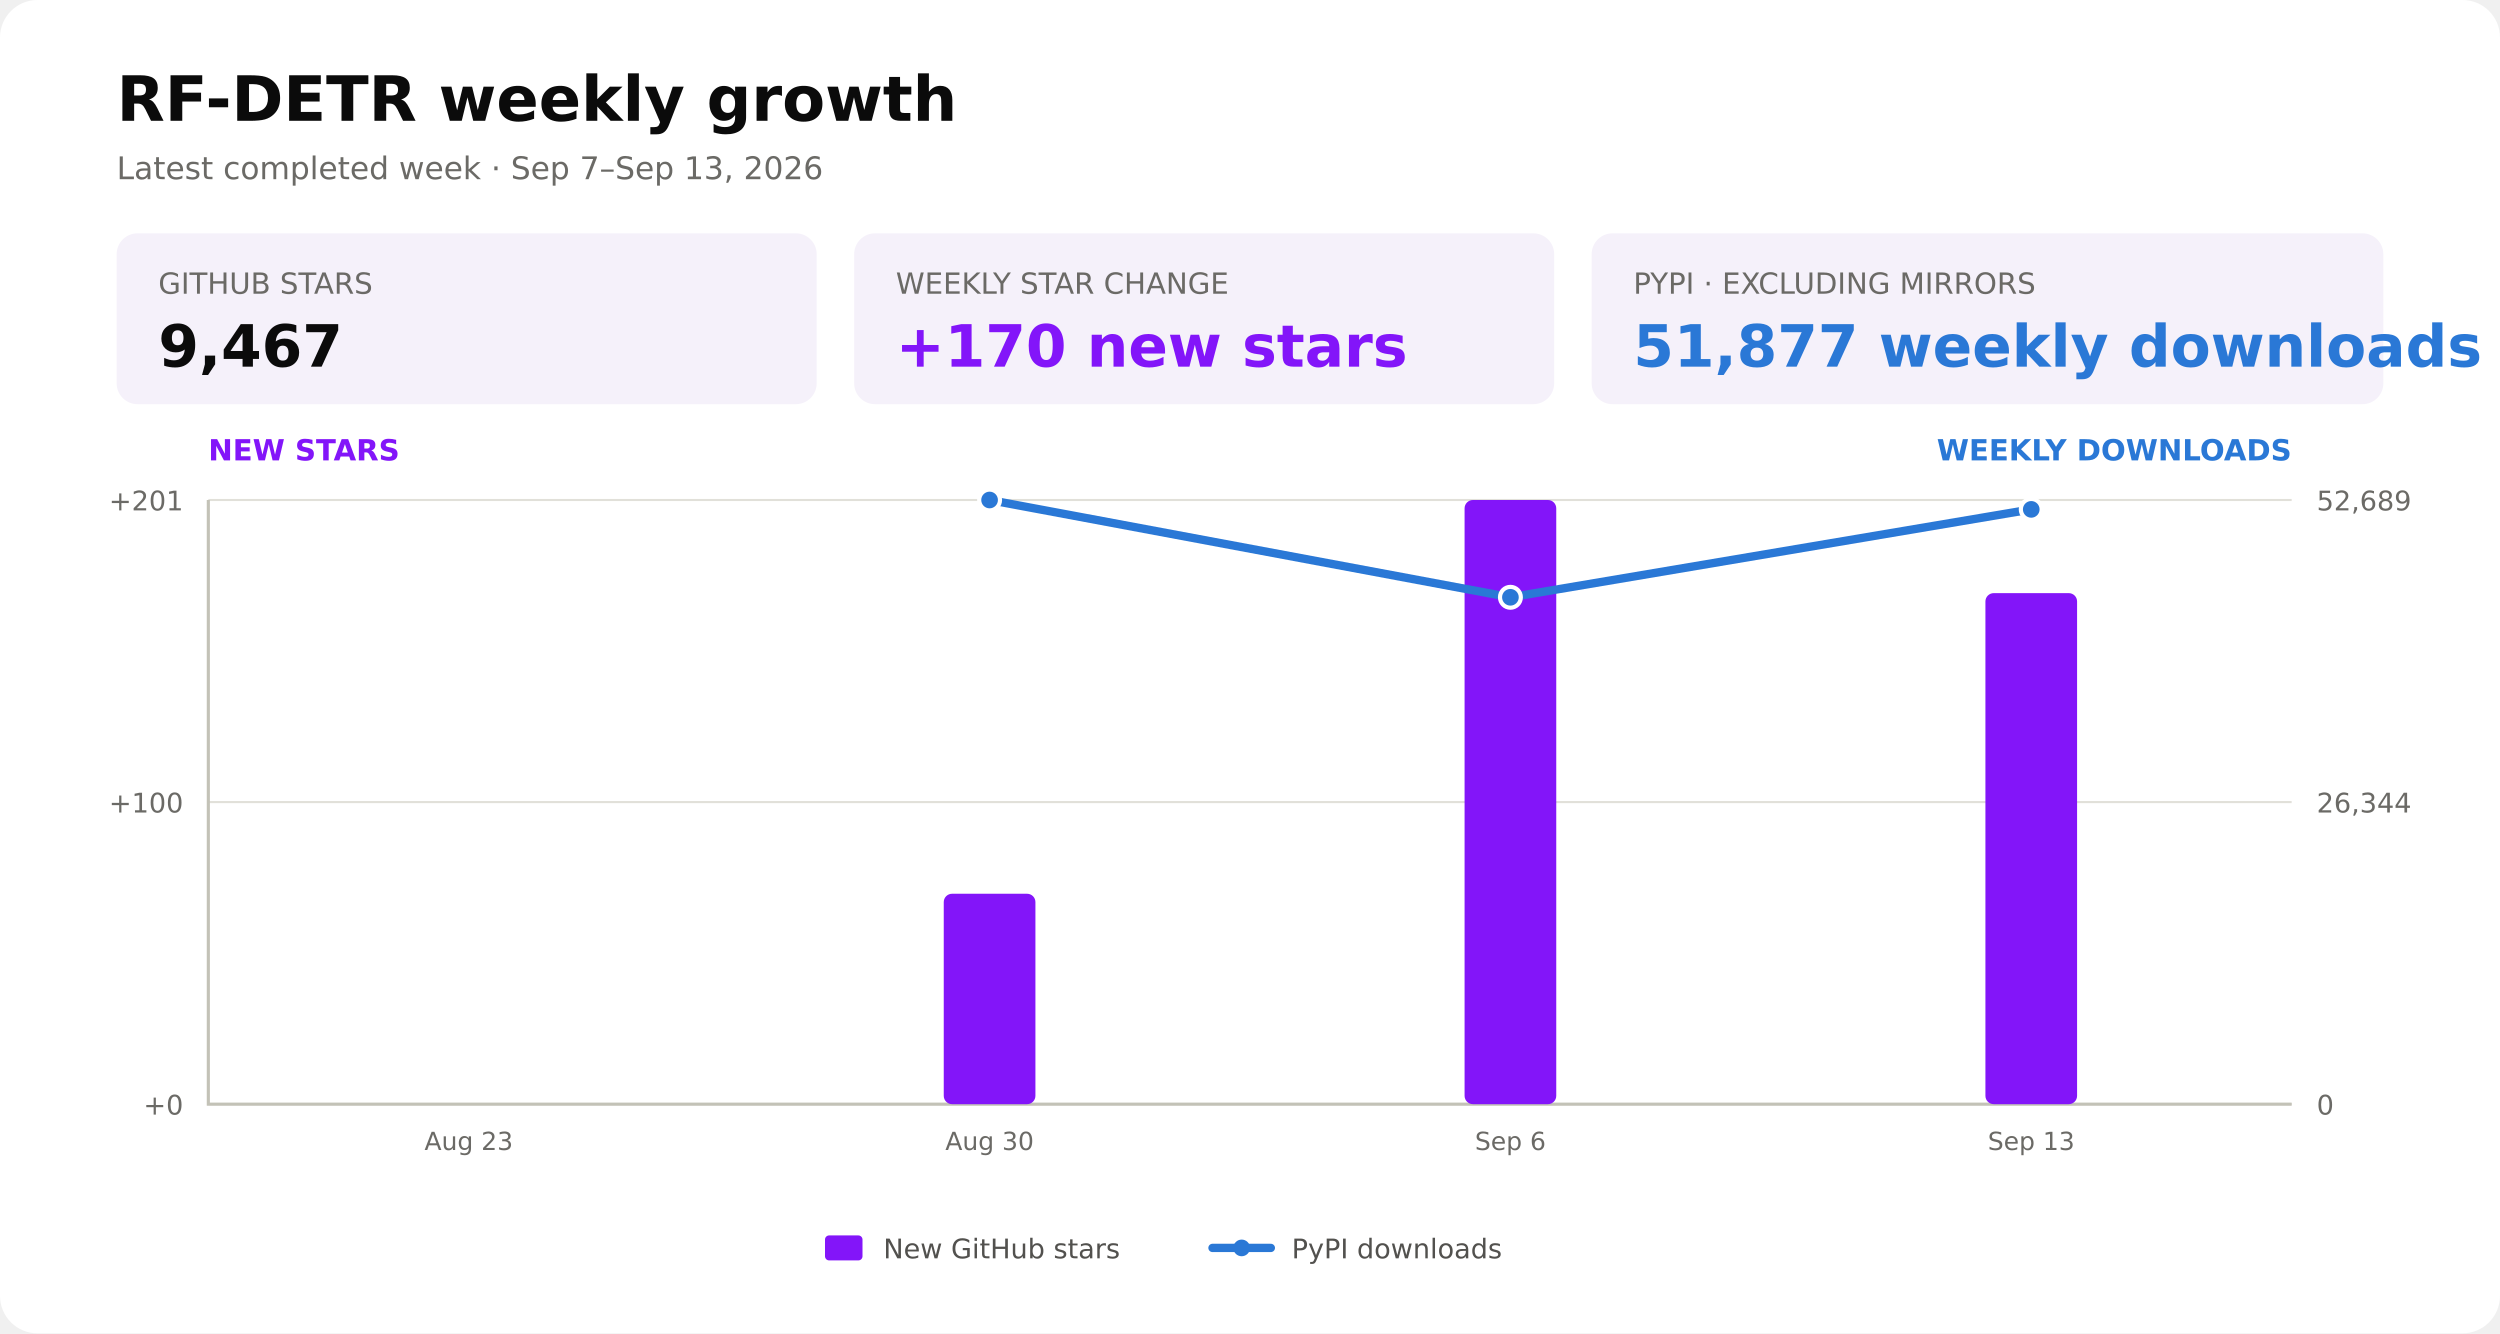
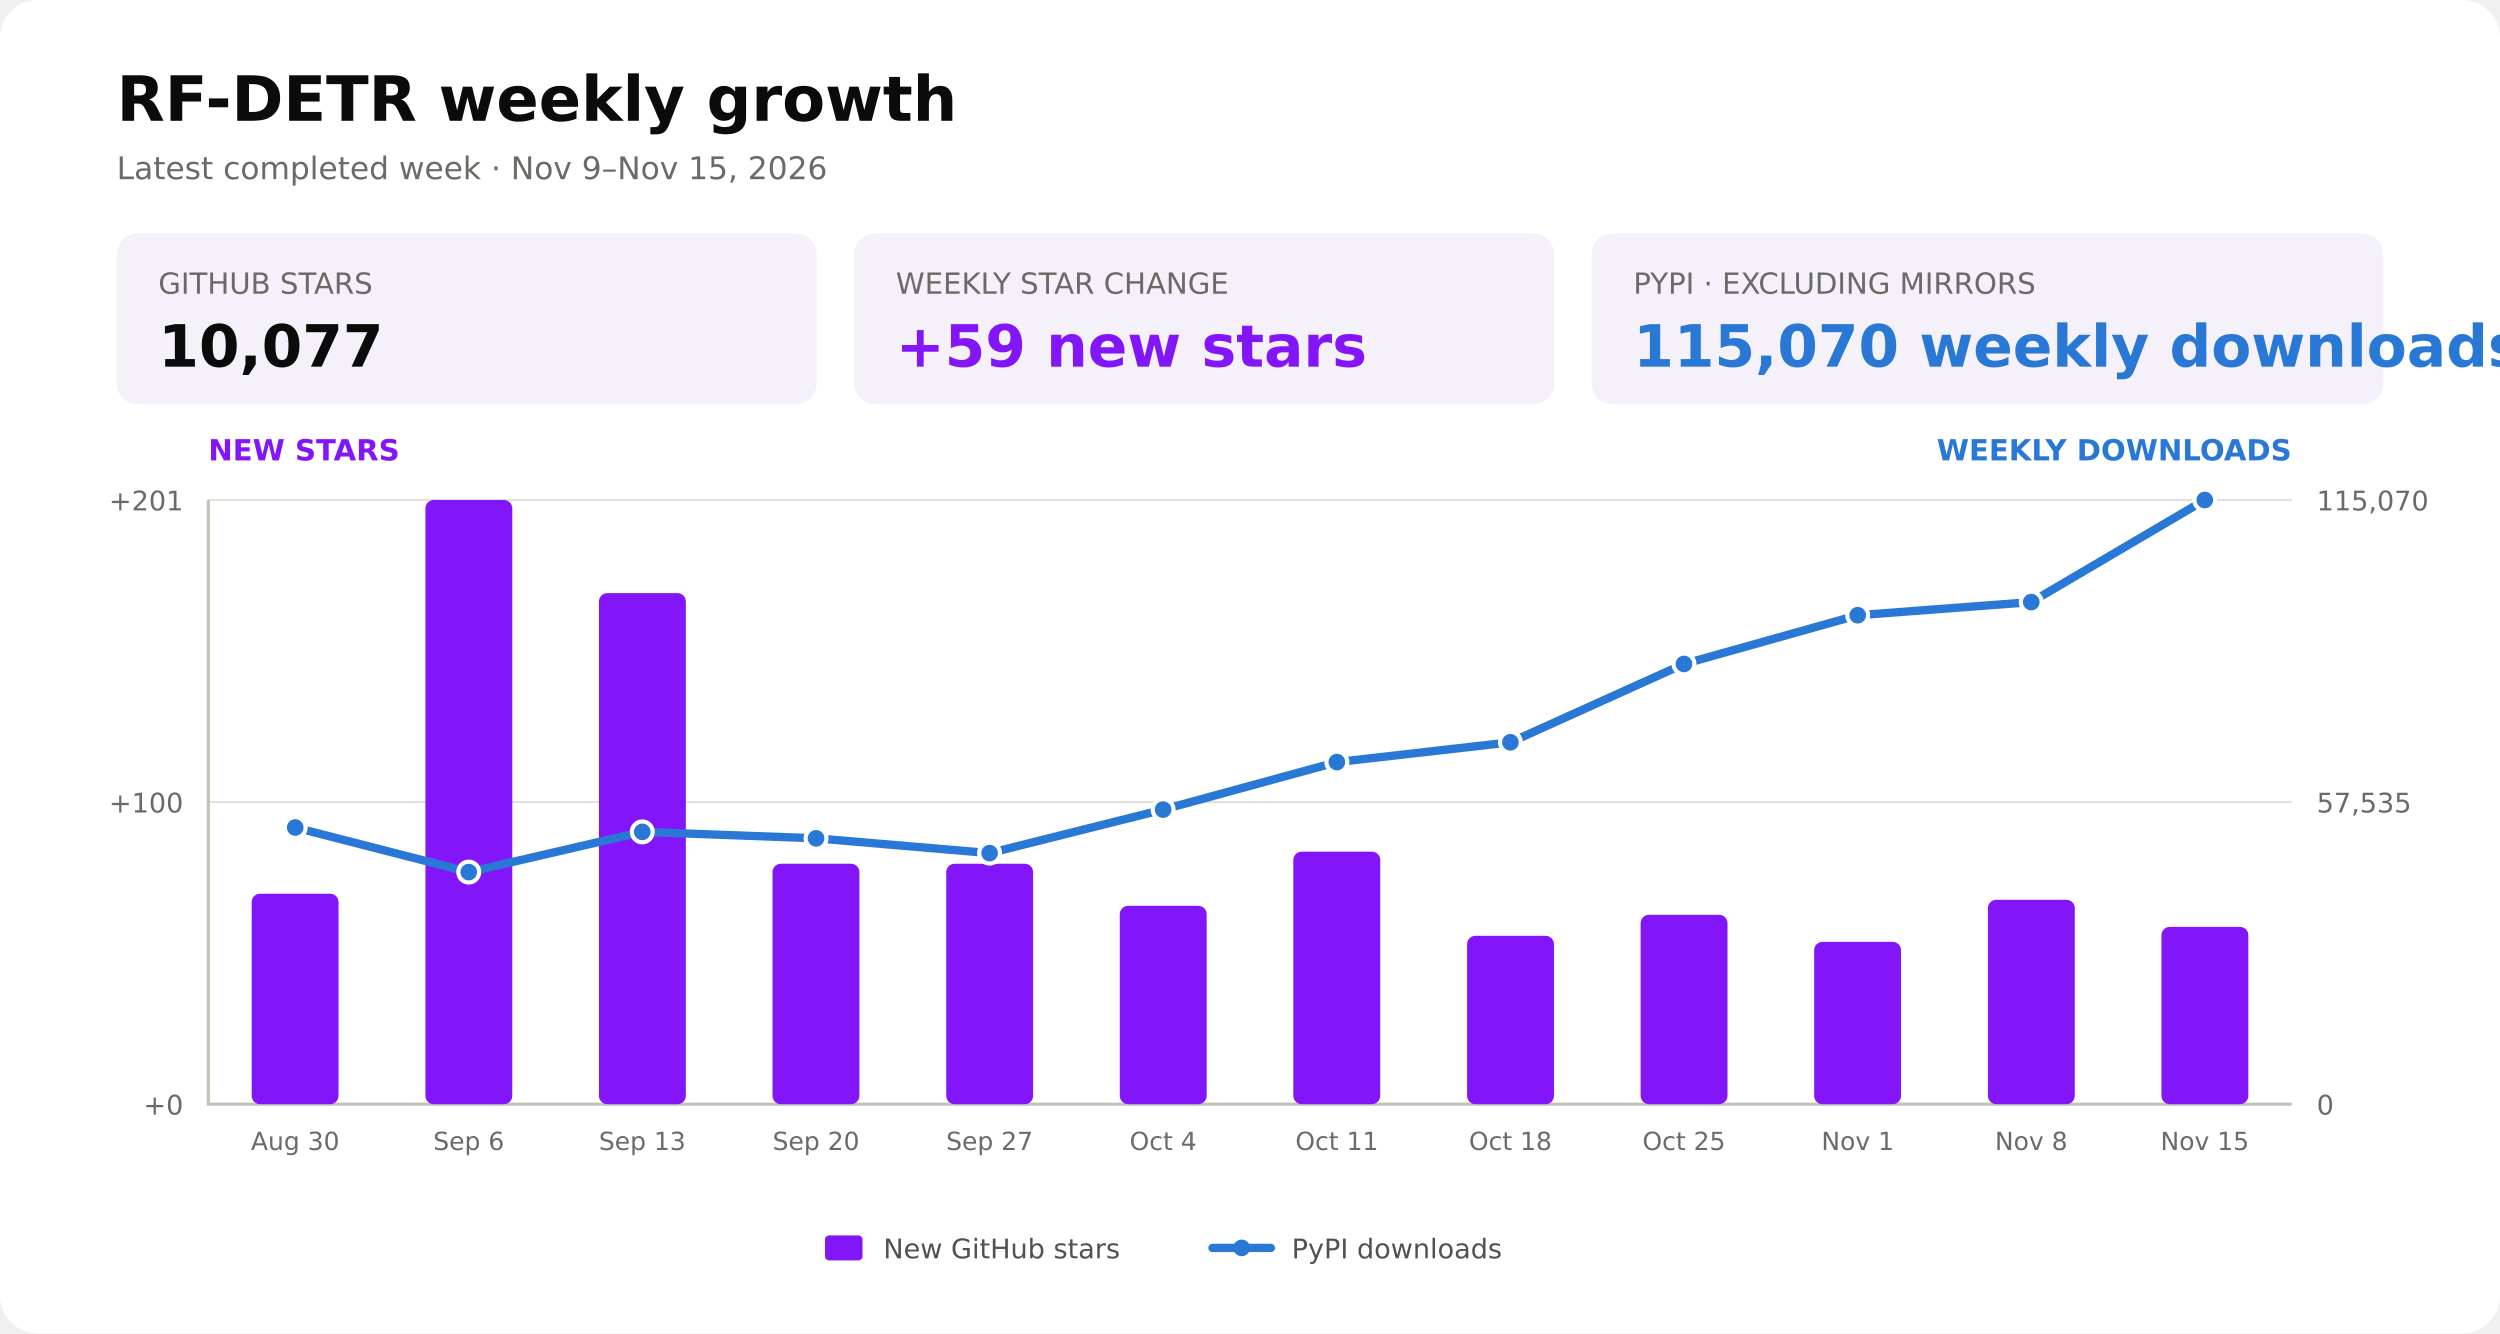
<svg xmlns="http://www.w3.org/2000/svg" width="1200" height="640" viewBox="0 0 1200 640" role="img" aria-labelledby="title description">
  <rect width="1200" height="640" rx="18" fill="#ffffff" />
  <text x="56" y="58" fill="#0b0b0b" font-family="DejaVu Sans, Arial, sans-serif" font-size="30" font-weight="700">RF-DETR weekly growth</text>
-   <text x="56" y="86" fill="#6b6a66" font-family="DejaVu Sans, Arial, sans-serif" font-size="15">Latest completed week · Sep 7–Sep 13, 2026</text>
+   <text x="56" y="86" fill="#6b6a66" font-family="DejaVu Sans, Arial, sans-serif" font-size="15">Latest completed week · Nov 9–Nov 15, 2026</text>
  <g font-family="DejaVu Sans, Arial, sans-serif">
    <rect x="56" y="112" width="336" height="82" rx="10" fill="#f5f1fa" />
    <text x="76" y="141" fill="#6b6a66" font-size="14">GITHUB STARS</text>
-     <text x="76" y="176" fill="#0b0b0b" font-size="28" font-weight="700">9,467</text>
+     <text x="76" y="176" fill="#0b0b0b" font-size="28" font-weight="700">10,077</text>
    <rect x="410" y="112" width="336" height="82" rx="10" fill="#f5f1fa" />
    <text x="430" y="141" fill="#6b6a66" font-size="14">WEEKLY STAR CHANGE</text>
-     <text x="430" y="176" fill="#8315f9" font-size="28" font-weight="700">+170 new stars</text>
+     <text x="430" y="176" fill="#8315f9" font-size="28" font-weight="700">+59 new stars</text>
    <rect x="764" y="112" width="380" height="82" rx="10" fill="#f5f1fa" />
    <text x="784" y="141" fill="#6b6a66" font-size="14">PYPI · EXCLUDING MIRRORS</text>
-     <text x="784" y="176" fill="#2a78d6" font-size="28" font-weight="700">51,877 weekly downloads</text>
+     <text x="784" y="176" fill="#2a78d6" font-size="28" font-weight="700">115,070 weekly downloads</text>
  </g>
  <g aria-hidden="true" fill="none" stroke="#e1e0d9" stroke-width="1">
    <path d="M100 530.0H1100" />
    <path d="M100 385.0H1100" />
    <path d="M100 240.0H1100" />
  </g>
  <path d="M100 240V530H1100" fill="none" stroke="#c3c2b7" stroke-width="1.5" />
  <g fill="#6b6a66" font-family="DejaVu Sans, Arial, sans-serif" font-size="13">
    <text x="88" y="535.0" text-anchor="end">+0</text>
    <text x="1112" y="535.0" text-anchor="start">0</text>
    <text x="88" y="390.0" text-anchor="end">+100</text>
-     <text x="1112" y="390.0" text-anchor="start">26,344</text>
+     <text x="1112" y="390.0" text-anchor="start">57,535</text>
    <text x="88" y="245.0" text-anchor="end">+201</text>
-     <text x="1112" y="245.0" text-anchor="start">52,689</text>
+     <text x="1112" y="245.0" text-anchor="start">115,070</text>
    <text x="100" y="221" fill="#8315f9" font-size="14" font-weight="700">NEW STARS</text>
    <text x="1100" y="221" fill="#2a78d6" font-size="14" font-weight="700" text-anchor="end">WEEKLY DOWNLOADS</text>
  </g>
  <g id="weekly-stars-bars">
-     <rect x="453.0" y="429.0" width="44.0" height="101.0" rx="4" fill="#8315f9" />
-     <rect x="703.0" y="240.0" width="44.0" height="290.0" rx="4" fill="#8315f9" />
-     <rect x="953.0" y="284.7" width="44.0" height="245.3" rx="4" fill="#8315f9" />
+     <rect x="120.8" y="429.0" width="41.7" height="101.0" rx="4" fill="#8315f9" />
+     <rect x="204.2" y="240.0" width="41.7" height="290.0" rx="4" fill="#8315f9" />
+     <rect x="287.5" y="284.7" width="41.7" height="245.3" rx="4" fill="#8315f9" />
+     <rect x="370.8" y="414.6" width="41.7" height="115.4" rx="4" fill="#8315f9" />
+     <rect x="454.2" y="414.6" width="41.7" height="115.4" rx="4" fill="#8315f9" />
+     <rect x="537.5" y="434.8" width="41.7" height="95.2" rx="4" fill="#8315f9" />
+     <rect x="620.8" y="408.8" width="41.7" height="121.2" rx="4" fill="#8315f9" />
+     <rect x="704.2" y="449.2" width="41.7" height="80.8" rx="4" fill="#8315f9" />
+     <rect x="787.5" y="439.1" width="41.7" height="90.9" rx="4" fill="#8315f9" />
+     <rect x="870.8" y="452.1" width="41.7" height="77.9" rx="4" fill="#8315f9" />
+     <rect x="954.2" y="431.9" width="41.7" height="98.1" rx="4" fill="#8315f9" />
+     <rect x="1037.5" y="444.9" width="41.7" height="85.1" rx="4" fill="#8315f9" />
  </g>
  <g id="weekly-downloads-line">
-     <polyline points="475.0,240.0 725.0,286.7 975.0,244.5" fill="none" stroke="#2a78d6" stroke-width="4" stroke-linecap="round" stroke-linejoin="round" />
-     <circle cx="475.0" cy="240.0" r="5" fill="#2a78d6" stroke="#ffffff" stroke-width="2" />
-     <circle cx="725.0" cy="286.7" r="5" fill="#2a78d6" stroke="#ffffff" stroke-width="2" />
-     <circle cx="975.0" cy="244.5" r="5" fill="#2a78d6" stroke="#ffffff" stroke-width="2" />
+     <polyline points="141.7,397.2 225.0,418.6 308.3,399.3 391.7,402.4 475.0,409.5 558.3,388.6 641.7,365.8 725.0,356.3 808.3,318.7 891.7,295.3 975.0,289.0 1058.3,240.0" fill="none" stroke="#2a78d6" stroke-width="4" stroke-linecap="round" stroke-linejoin="round" />
+     <circle cx="141.7" cy="397.2" r="5" fill="#2a78d6" stroke="#ffffff" stroke-width="2" />
+     <circle cx="225.0" cy="418.6" r="5" fill="#2a78d6" stroke="#ffffff" stroke-width="2" />
+     <circle cx="308.3" cy="399.3" r="5" fill="#2a78d6" stroke="#ffffff" stroke-width="2" />
+     <circle cx="391.7" cy="402.4" r="5" fill="#2a78d6" stroke="#ffffff" stroke-width="2" />
+     <circle cx="475.0" cy="409.5" r="5" fill="#2a78d6" stroke="#ffffff" stroke-width="2" />
+     <circle cx="558.3" cy="388.6" r="5" fill="#2a78d6" stroke="#ffffff" stroke-width="2" />
+     <circle cx="641.7" cy="365.8" r="5" fill="#2a78d6" stroke="#ffffff" stroke-width="2" />
+     <circle cx="725.0" cy="356.3" r="5" fill="#2a78d6" stroke="#ffffff" stroke-width="2" />
+     <circle cx="808.3" cy="318.7" r="5" fill="#2a78d6" stroke="#ffffff" stroke-width="2" />
+     <circle cx="891.7" cy="295.3" r="5" fill="#2a78d6" stroke="#ffffff" stroke-width="2" />
+     <circle cx="975.0" cy="289.0" r="5" fill="#2a78d6" stroke="#ffffff" stroke-width="2" />
+     <circle cx="1058.3" cy="240.0" r="5" fill="#2a78d6" stroke="#ffffff" stroke-width="2" />
  </g>
  <g fill="#6b6a66" font-family="DejaVu Sans, Arial, sans-serif" font-size="12" text-anchor="middle">
-     <text x="225.0" y="552">Aug 23</text>
-     <text x="475.0" y="552">Aug 30</text>
-     <text x="725.0" y="552">Sep 6</text>
-     <text x="975.0" y="552">Sep 13</text>
+     <text x="141.7" y="552">Aug 30</text>
+     <text x="225.0" y="552">Sep 6</text>
+     <text x="308.3" y="552">Sep 13</text>
+     <text x="391.7" y="552">Sep 20</text>
+     <text x="475.0" y="552">Sep 27</text>
+     <text x="558.3" y="552">Oct 4</text>
+     <text x="641.7" y="552">Oct 11</text>
+     <text x="725.0" y="552">Oct 18</text>
+     <text x="808.3" y="552">Oct 25</text>
+     <text x="891.7" y="552">Nov 1</text>
+     <text x="975.0" y="552">Nov 8</text>
+     <text x="1058.3" y="552">Nov 15</text>
  </g>
  <g font-family="DejaVu Sans, Arial, sans-serif" font-size="13" fill="#52514e">
    <rect x="396" y="593" width="18" height="12" rx="2" fill="#8315f9" />
    <text x="424" y="604">New GitHub stars</text>
    <path d="M582 599H610" fill="none" stroke="#2a78d6" stroke-width="4" stroke-linecap="round" />
    <circle cx="596" cy="599" r="4" fill="#2a78d6" />
    <text x="620" y="604">PyPI downloads</text>
  </g>
</svg>
